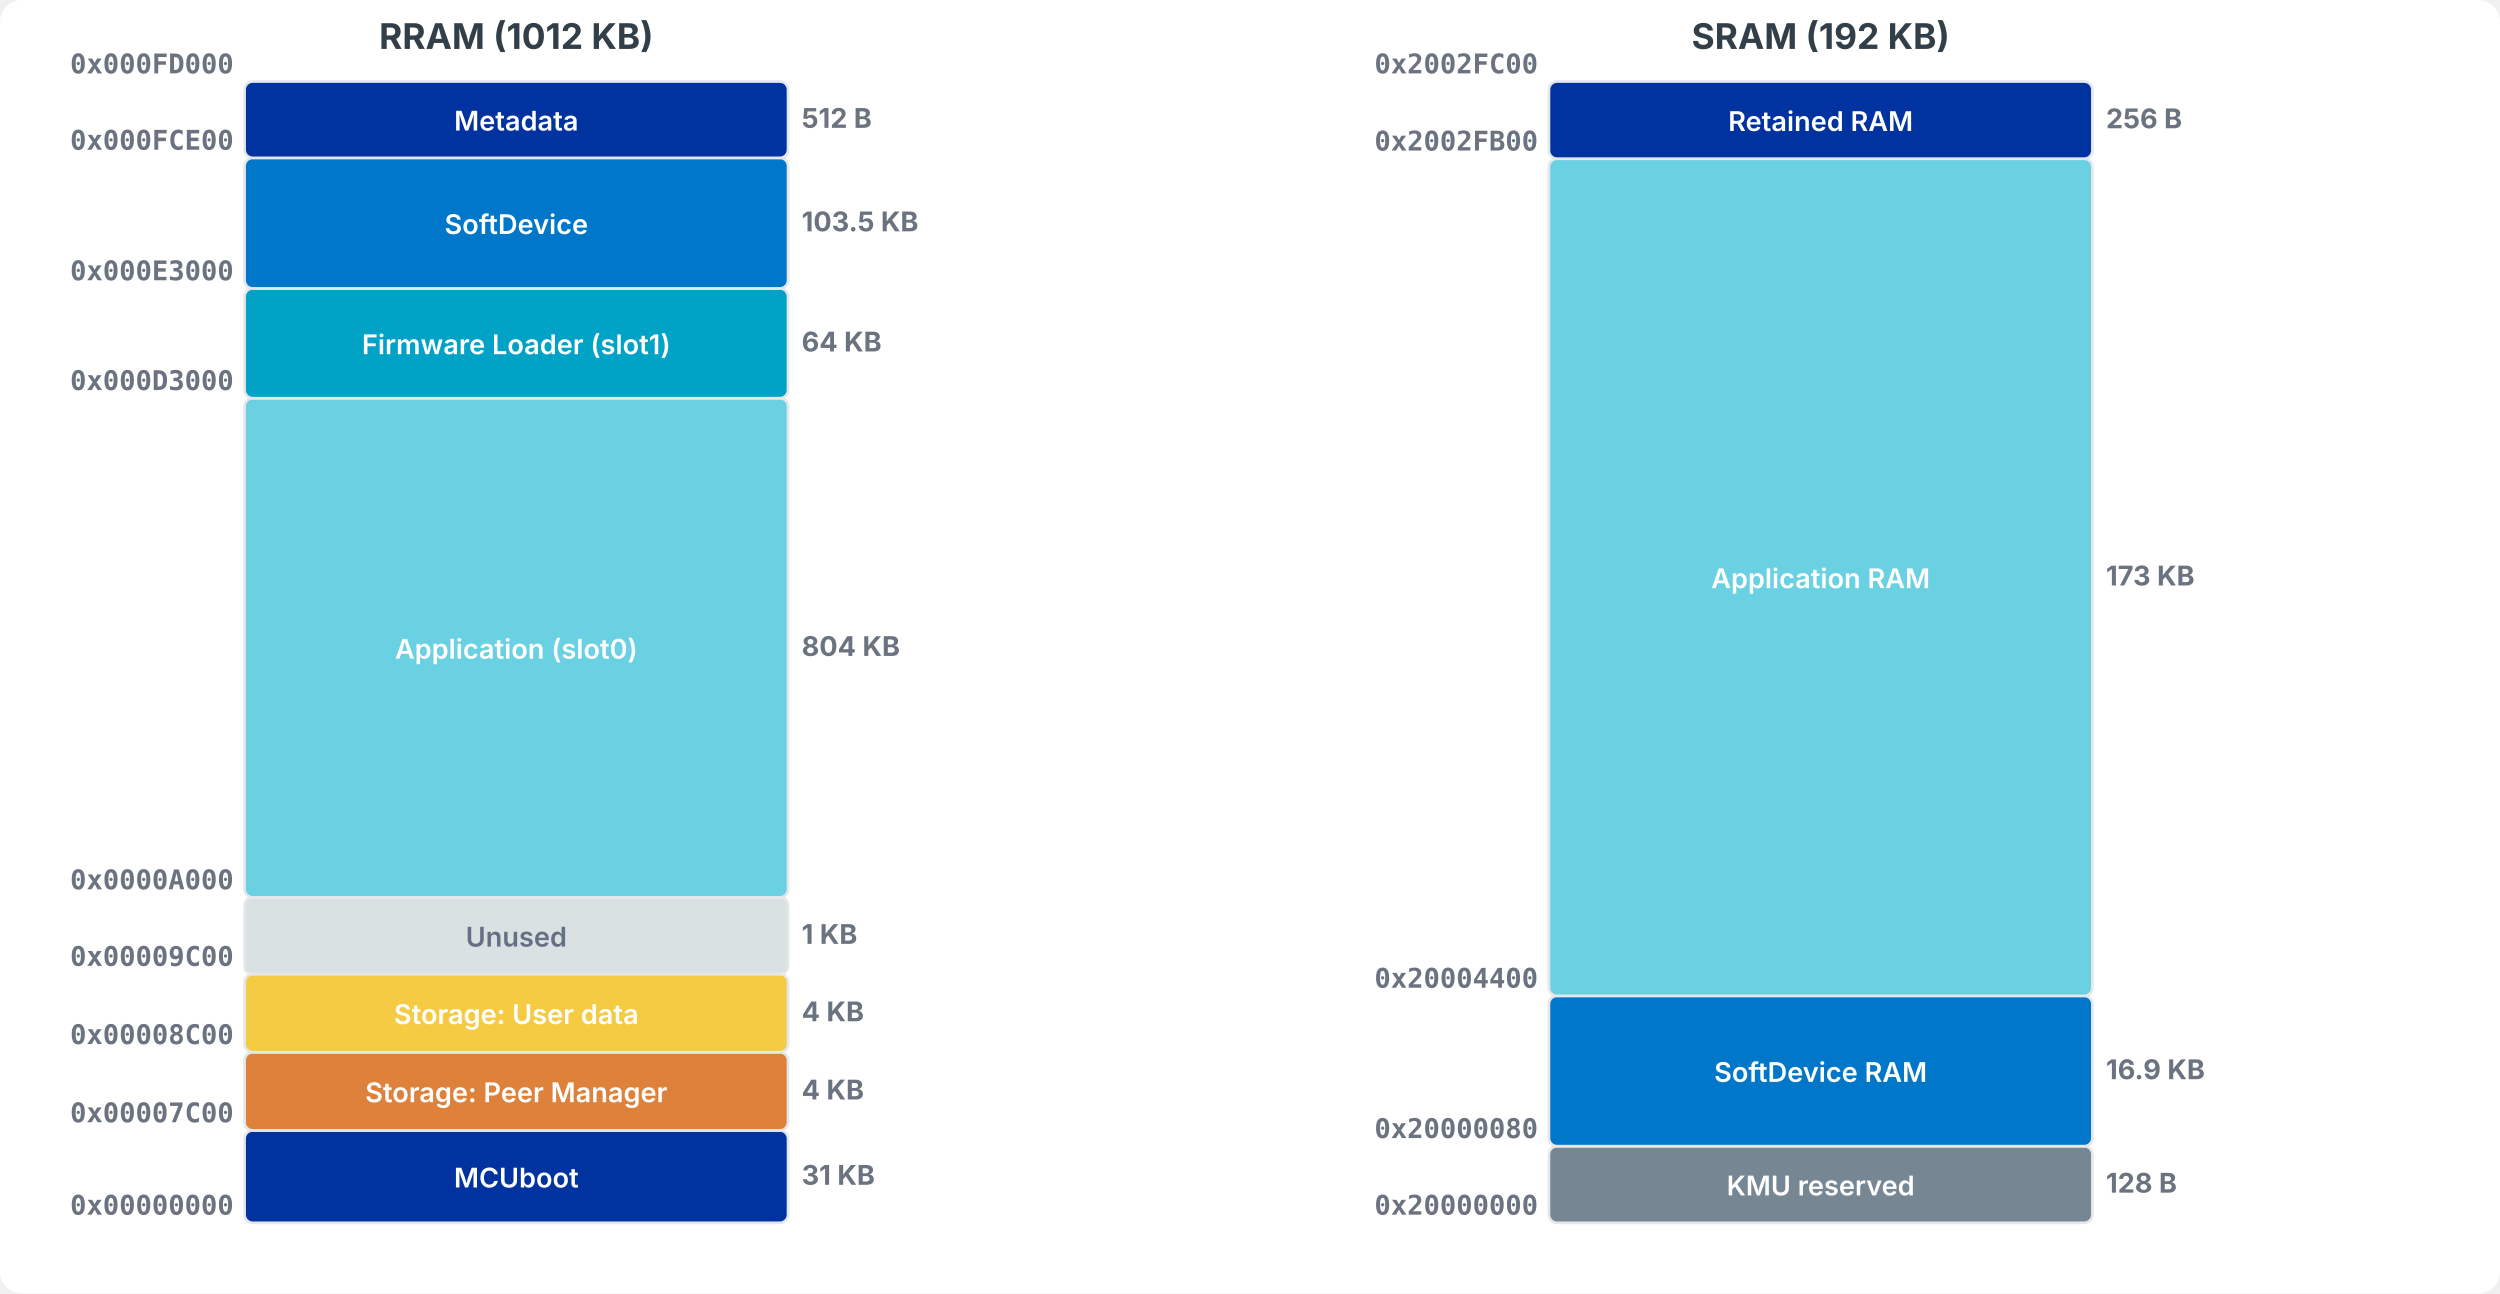
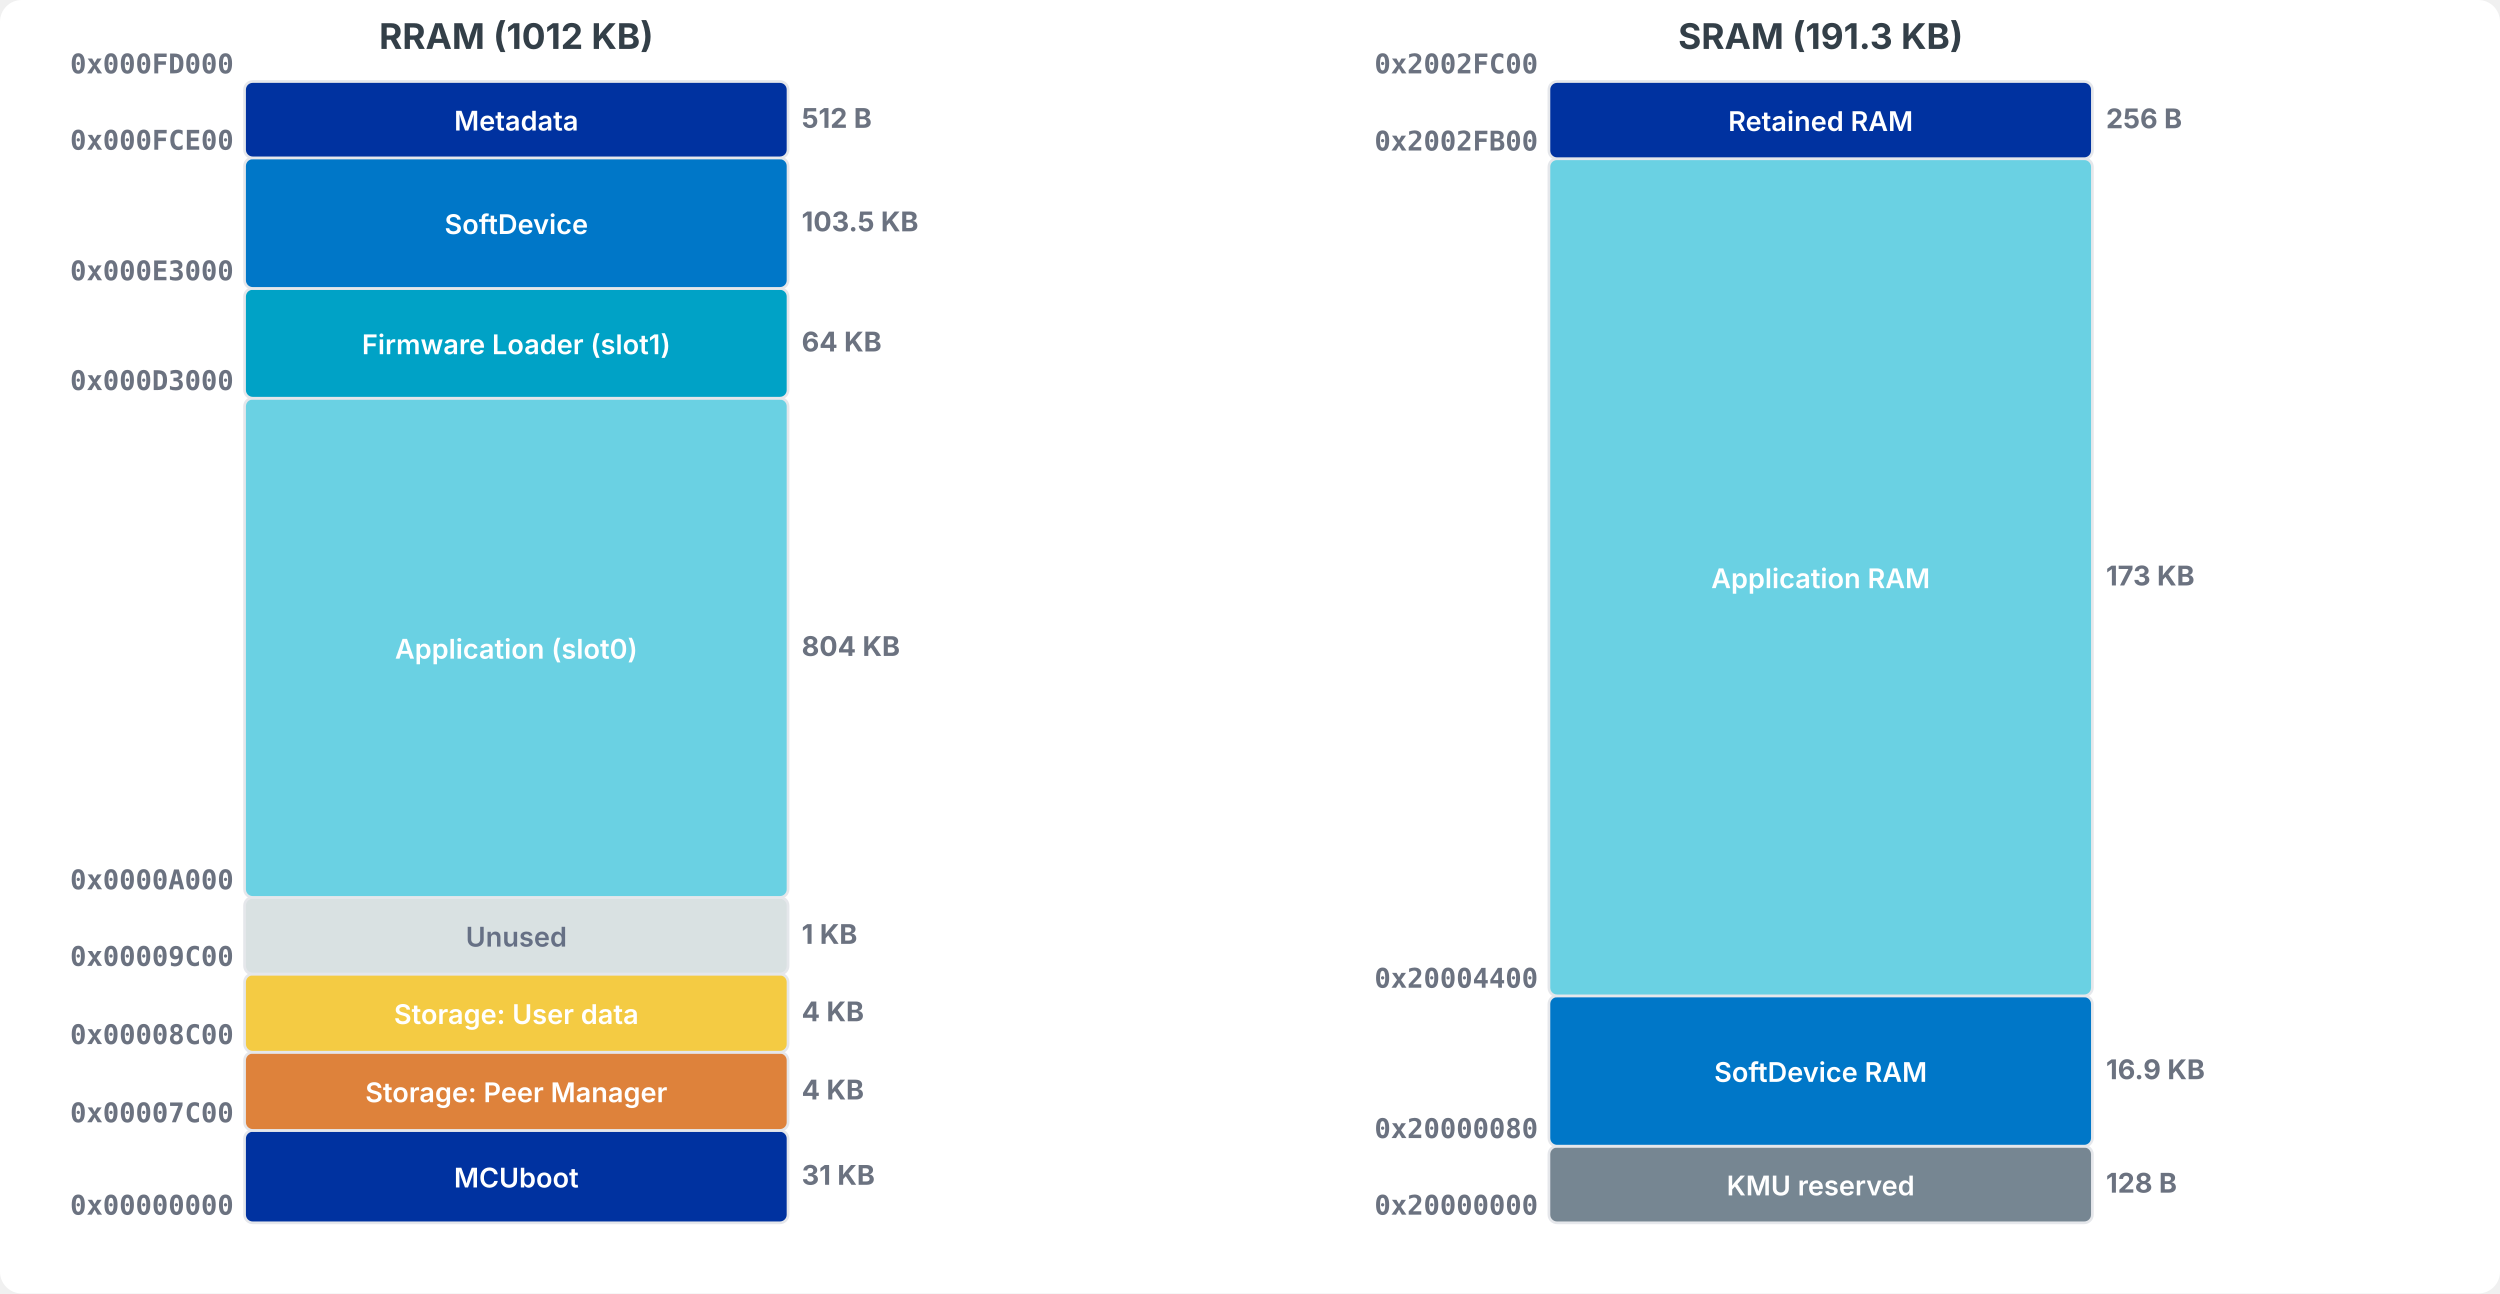
<svg xmlns="http://www.w3.org/2000/svg" viewBox="0 0 920 476" width="920" height="476" font-family="Inter, -apple-system, sans-serif">
  <rect width="100%" height="100%" fill="#ffffff" rx="8" />
  <text x="190.0" y="18" text-anchor="middle" font-size="13" font-weight="bold" fill="#333f48">RRAM (1012 KB)</text>
  <rect x="90" y="415.996" width="200" height="34.004" fill="#0032a0" rx="3" stroke="#e5e7eb" stroke-width="1" />
  <text x="190.0" y="436.998" text-anchor="middle" font-size="10" font-weight="600" fill="#fff">MCUboot</text>
  <text x="86" y="447.0" text-anchor="end" font-size="10" font-weight="bold" font-family="monospace" fill="#6b7280">0x00000000</text>
  <text x="295" y="435.998" text-anchor="start" font-size="10" font-weight="bold" fill="#6b7280">31 KB</text>
  <rect x="90" y="387.221" width="200" height="28.775" fill="#de823b" rx="3" stroke="#e5e7eb" stroke-width="1" />
  <text x="190.0" y="405.609" text-anchor="middle" font-size="10" font-weight="600" fill="#fff">Storage: Peer Manager</text>
  <text x="86" y="412.996" text-anchor="end" font-size="10" font-weight="bold" font-family="monospace" fill="#6b7280">0x00007C00</text>
  <text x="295" y="404.609" text-anchor="start" font-size="10" font-weight="bold" fill="#6b7280">4 KB</text>
  <rect x="90" y="358.447" width="200" height="28.775" fill="#f4cb43" rx="3" stroke="#e5e7eb" stroke-width="1" />
  <text x="190.0" y="376.834" text-anchor="middle" font-size="10" font-weight="600" fill="#fff">Storage: User data</text>
  <text x="86" y="384.221" text-anchor="end" font-size="10" font-weight="bold" font-family="monospace" fill="#6b7280">0x00008C00</text>
  <text x="295" y="375.834" text-anchor="start" font-size="10" font-weight="bold" fill="#6b7280">4 KB</text>
  <rect x="90" y="330.253" width="200" height="28.194" fill="#d9e1e2" rx="3" stroke="#e5e7eb" stroke-width="1" />
  <text x="190.0" y="348.35" text-anchor="middle" font-size="10" font-weight="600" fill="#667085">Unused</text>
  <text x="86" y="355.447" text-anchor="end" font-size="10" font-weight="bold" font-family="monospace" fill="#6b7280">0x00009C00</text>
  <text x="295" y="347.35" text-anchor="start" font-size="10" font-weight="bold" fill="#6b7280">1 KB</text>
  <rect x="90" y="146.538" width="200" height="183.715" fill="#6ad1e3" rx="3" stroke="#e5e7eb" stroke-width="1" />
  <text x="190.0" y="242.395" text-anchor="middle" font-size="10" font-weight="600" fill="#fff">Application (slot0)</text>
  <text x="86" y="327.253" text-anchor="end" font-size="10" font-weight="bold" font-family="monospace" fill="#6b7280">0x0000A000</text>
  <text x="295" y="241.395" text-anchor="start" font-size="10" font-weight="bold" fill="#6b7280">804 KB</text>
  <rect x="90" y="106.142" width="200" height="40.395" fill="#00a2c6" rx="3" stroke="#e5e7eb" stroke-width="1" />
  <text x="190.0" y="130.34" text-anchor="middle" font-size="10" font-weight="600" fill="#fff">Firmware Loader (slot1)</text>
  <text x="86" y="143.538" text-anchor="end" font-size="10" font-weight="bold" font-family="monospace" fill="#6b7280">0x000D3000</text>
  <text x="295" y="129.34" text-anchor="start" font-size="10" font-weight="bold" fill="#6b7280">64 KB</text>
  <rect x="90" y="58.097" width="200" height="48.045" fill="#0077c8" rx="3" stroke="#e5e7eb" stroke-width="1" />
  <text x="190.0" y="86.12" text-anchor="middle" font-size="10" font-weight="600" fill="#fff">SoftDevice</text>
  <text x="86" y="103.142" text-anchor="end" font-size="10" font-weight="bold" font-family="monospace" fill="#6b7280">0x000E3000</text>
  <text x="295" y="85.12" text-anchor="start" font-size="10" font-weight="bold" fill="#6b7280">103.5 KB</text>
  <rect x="90" y="30" width="200" height="28.097" fill="#0032a0" rx="3" stroke="#e5e7eb" stroke-width="1" />
  <text x="190.0" y="48.048" text-anchor="middle" font-size="10" font-weight="600" fill="#fff">Metadata</text>
  <text x="86" y="55.097" text-anchor="end" font-size="10" font-weight="bold" font-family="monospace" fill="#6b7280">0x000FCE00</text>
  <text x="295" y="47.048" text-anchor="start" font-size="10" font-weight="bold" fill="#6b7280">512 B</text>
  <text x="86" y="27" text-anchor="end" font-size="10" font-weight="bold" font-family="monospace" fill="#6b7280">0x000FD000</text>
-   <text x="670.0" y="18" text-anchor="middle" font-size="13" font-weight="bold" fill="#333f48">SRAM (192 KB)</text>
+   <text x="670.0" y="18" text-anchor="middle" font-size="13" font-weight="bold" fill="#333f48">SRAM (191.3 KB)</text>
  <rect x="570" y="421.798" width="200" height="28.202" fill="#768692" rx="3" stroke="#e5e7eb" stroke-width="1" />
  <text x="670.0" y="439.899" text-anchor="middle" font-size="10" font-weight="600" fill="#fff">KMU reserved</text>
  <text x="566" y="447.0" text-anchor="end" font-size="10" font-weight="bold" font-family="monospace" fill="#6b7280">0x20000000</text>
  <text x="775" y="438.899" text-anchor="start" font-size="10" font-weight="bold" fill="#6b7280">128 B</text>
  <rect x="570" y="366.478" width="200" height="55.319" fill="#0077c8" rx="3" stroke="#e5e7eb" stroke-width="1" />
  <text x="670.0" y="398.138" text-anchor="middle" font-size="10" font-weight="600" fill="#fff">SoftDevice RAM</text>
  <text x="566" y="418.798" text-anchor="end" font-size="10" font-weight="bold" font-family="monospace" fill="#6b7280">0x20000080</text>
  <text x="775" y="397.138" text-anchor="start" font-size="10" font-weight="bold" fill="#6b7280">16.9 KB</text>
  <rect x="570" y="58.405" width="200" height="308.074" fill="#6ad1e3" rx="3" stroke="#e5e7eb" stroke-width="1" />
  <text x="670.0" y="216.442" text-anchor="middle" font-size="10" font-weight="600" fill="#fff">Application RAM</text>
  <text x="566" y="363.478" text-anchor="end" font-size="10" font-weight="bold" font-family="monospace" fill="#6b7280">0x20004400</text>
  <text x="775" y="215.442" text-anchor="start" font-size="10" font-weight="bold" fill="#6b7280">173 KB</text>
  <rect x="570" y="30" width="200" height="28.405" fill="#0032a0" rx="3" stroke="#e5e7eb" stroke-width="1" />
  <text x="670.0" y="48.202" text-anchor="middle" font-size="10" font-weight="600" fill="#fff">Retained RAM</text>
  <text x="566" y="55.405" text-anchor="end" font-size="10" font-weight="bold" font-family="monospace" fill="#6b7280">0x2002FB00</text>
  <text x="775" y="47.202" text-anchor="start" font-size="10" font-weight="bold" fill="#6b7280">256 B</text>
  <text x="566" y="27" text-anchor="end" font-size="10" font-weight="bold" font-family="monospace" fill="#6b7280">0x2002FC00</text>
</svg>
